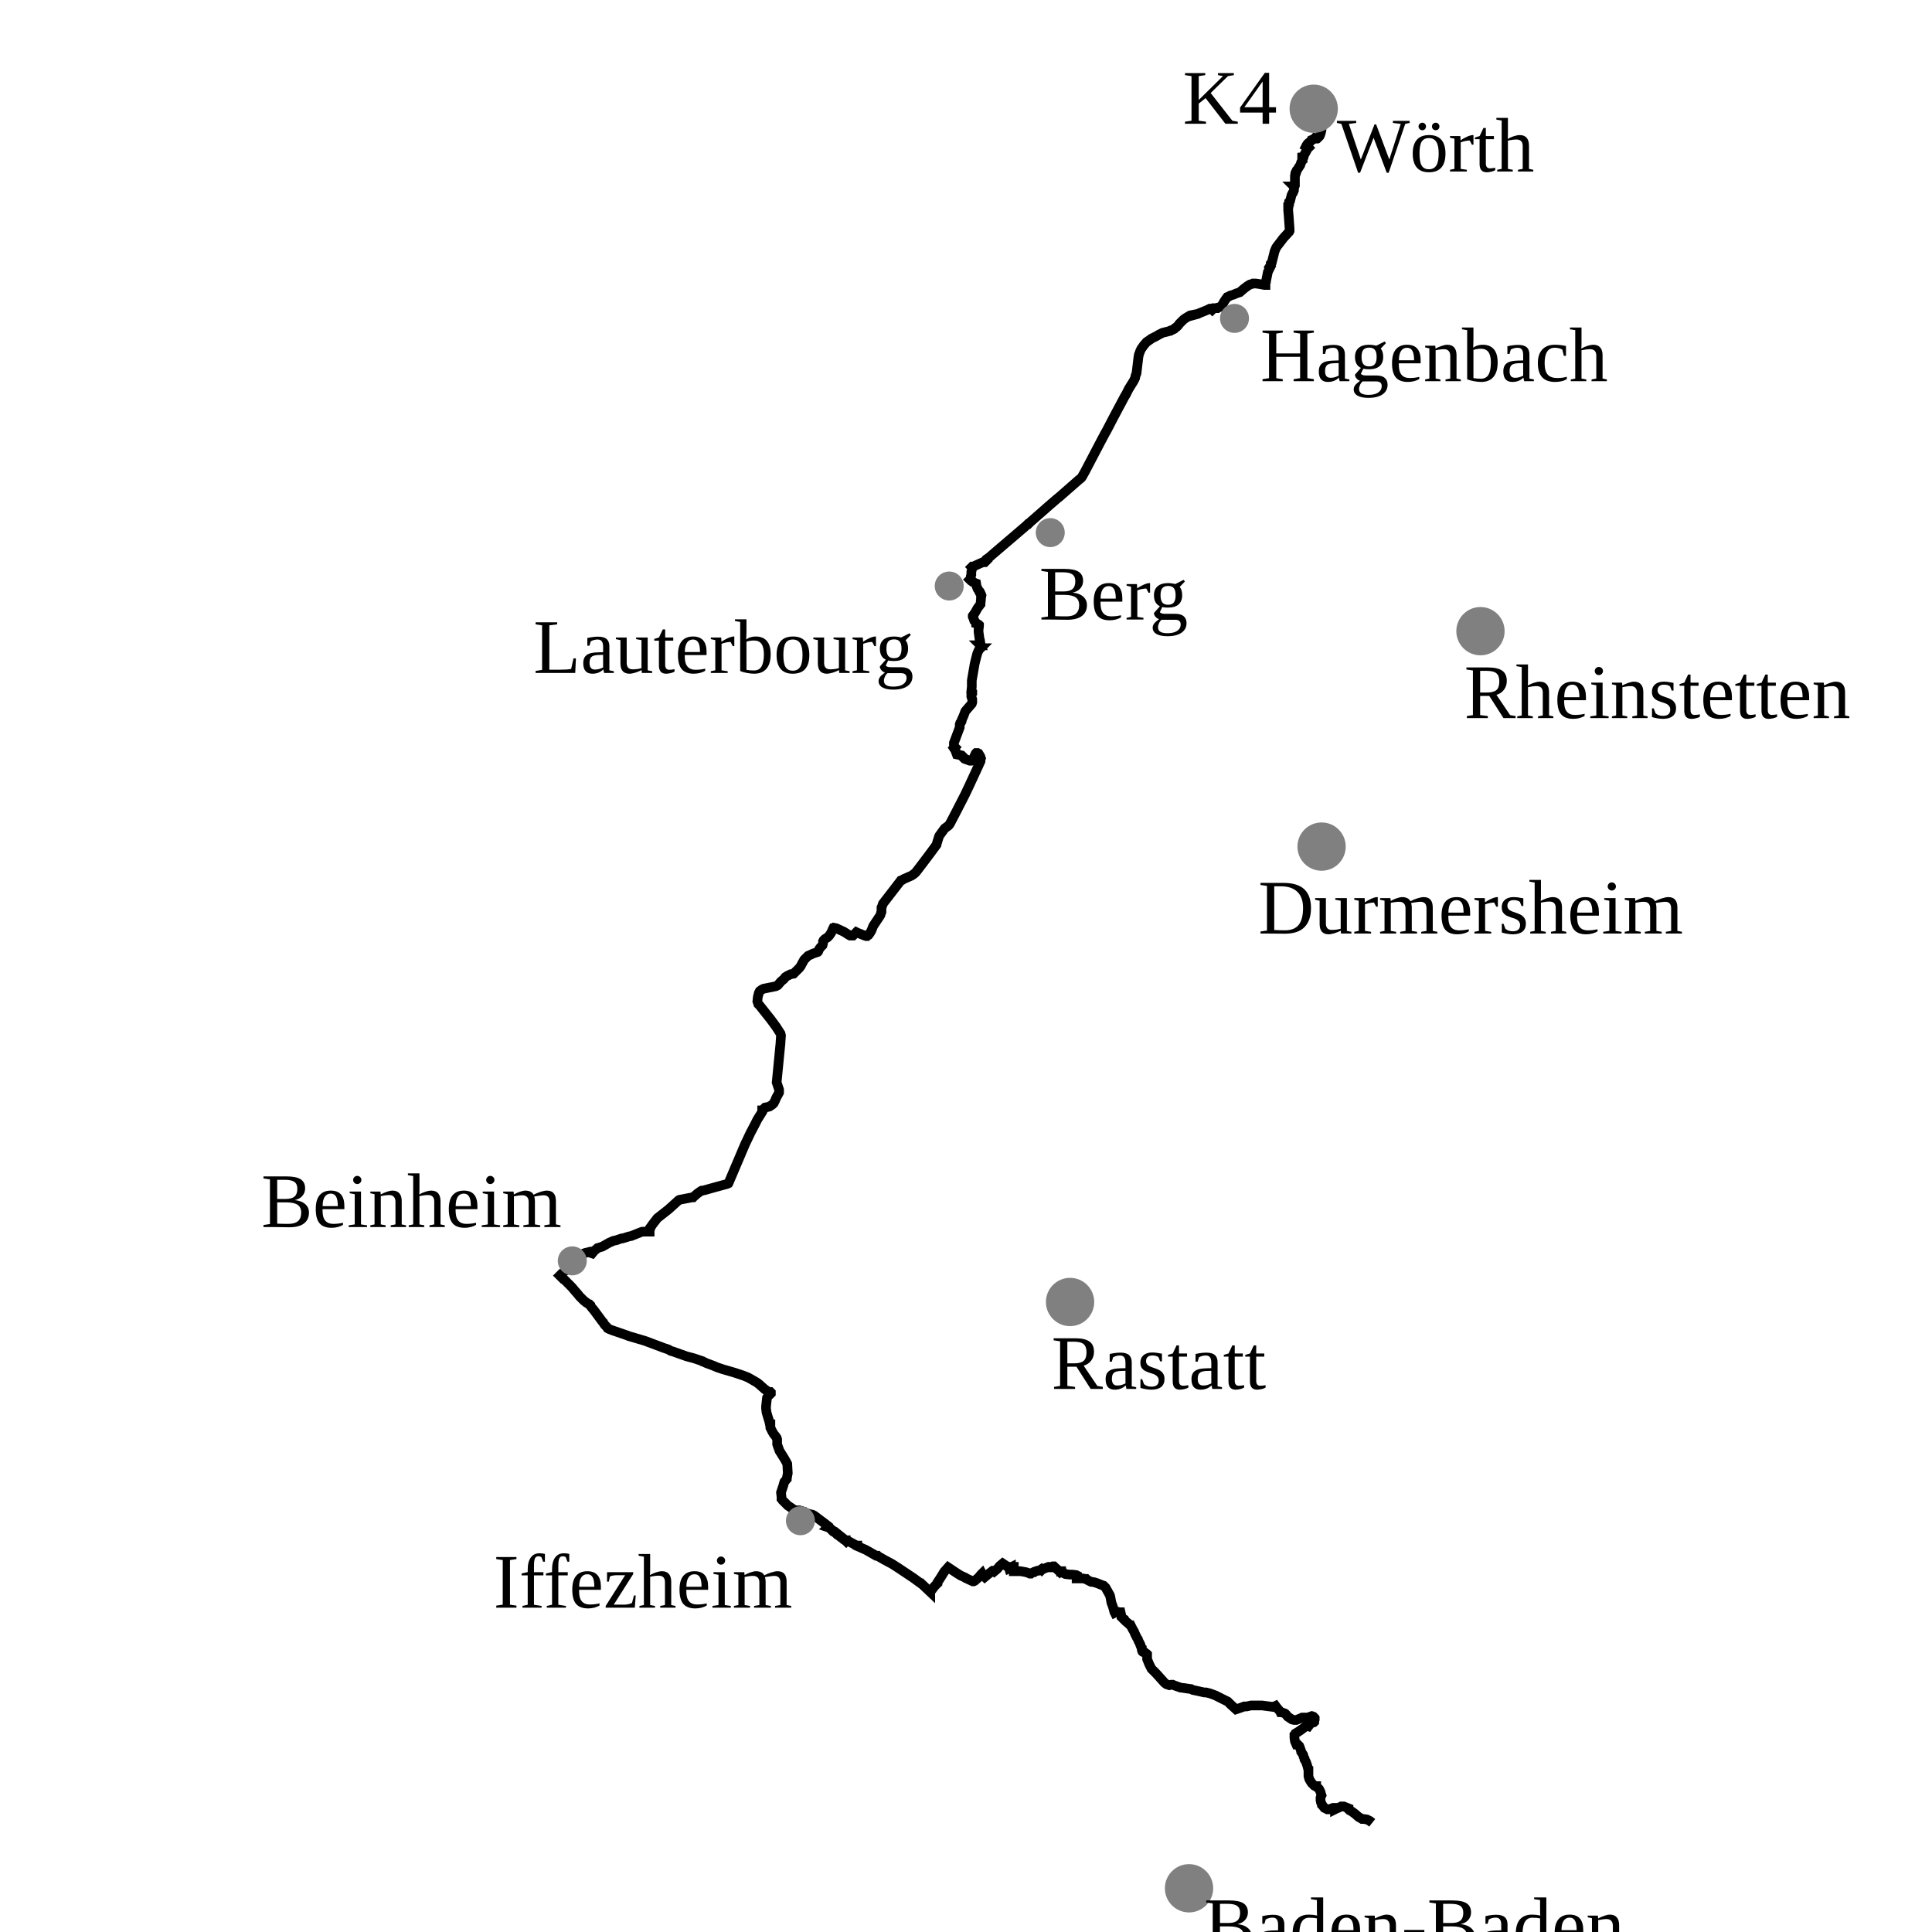
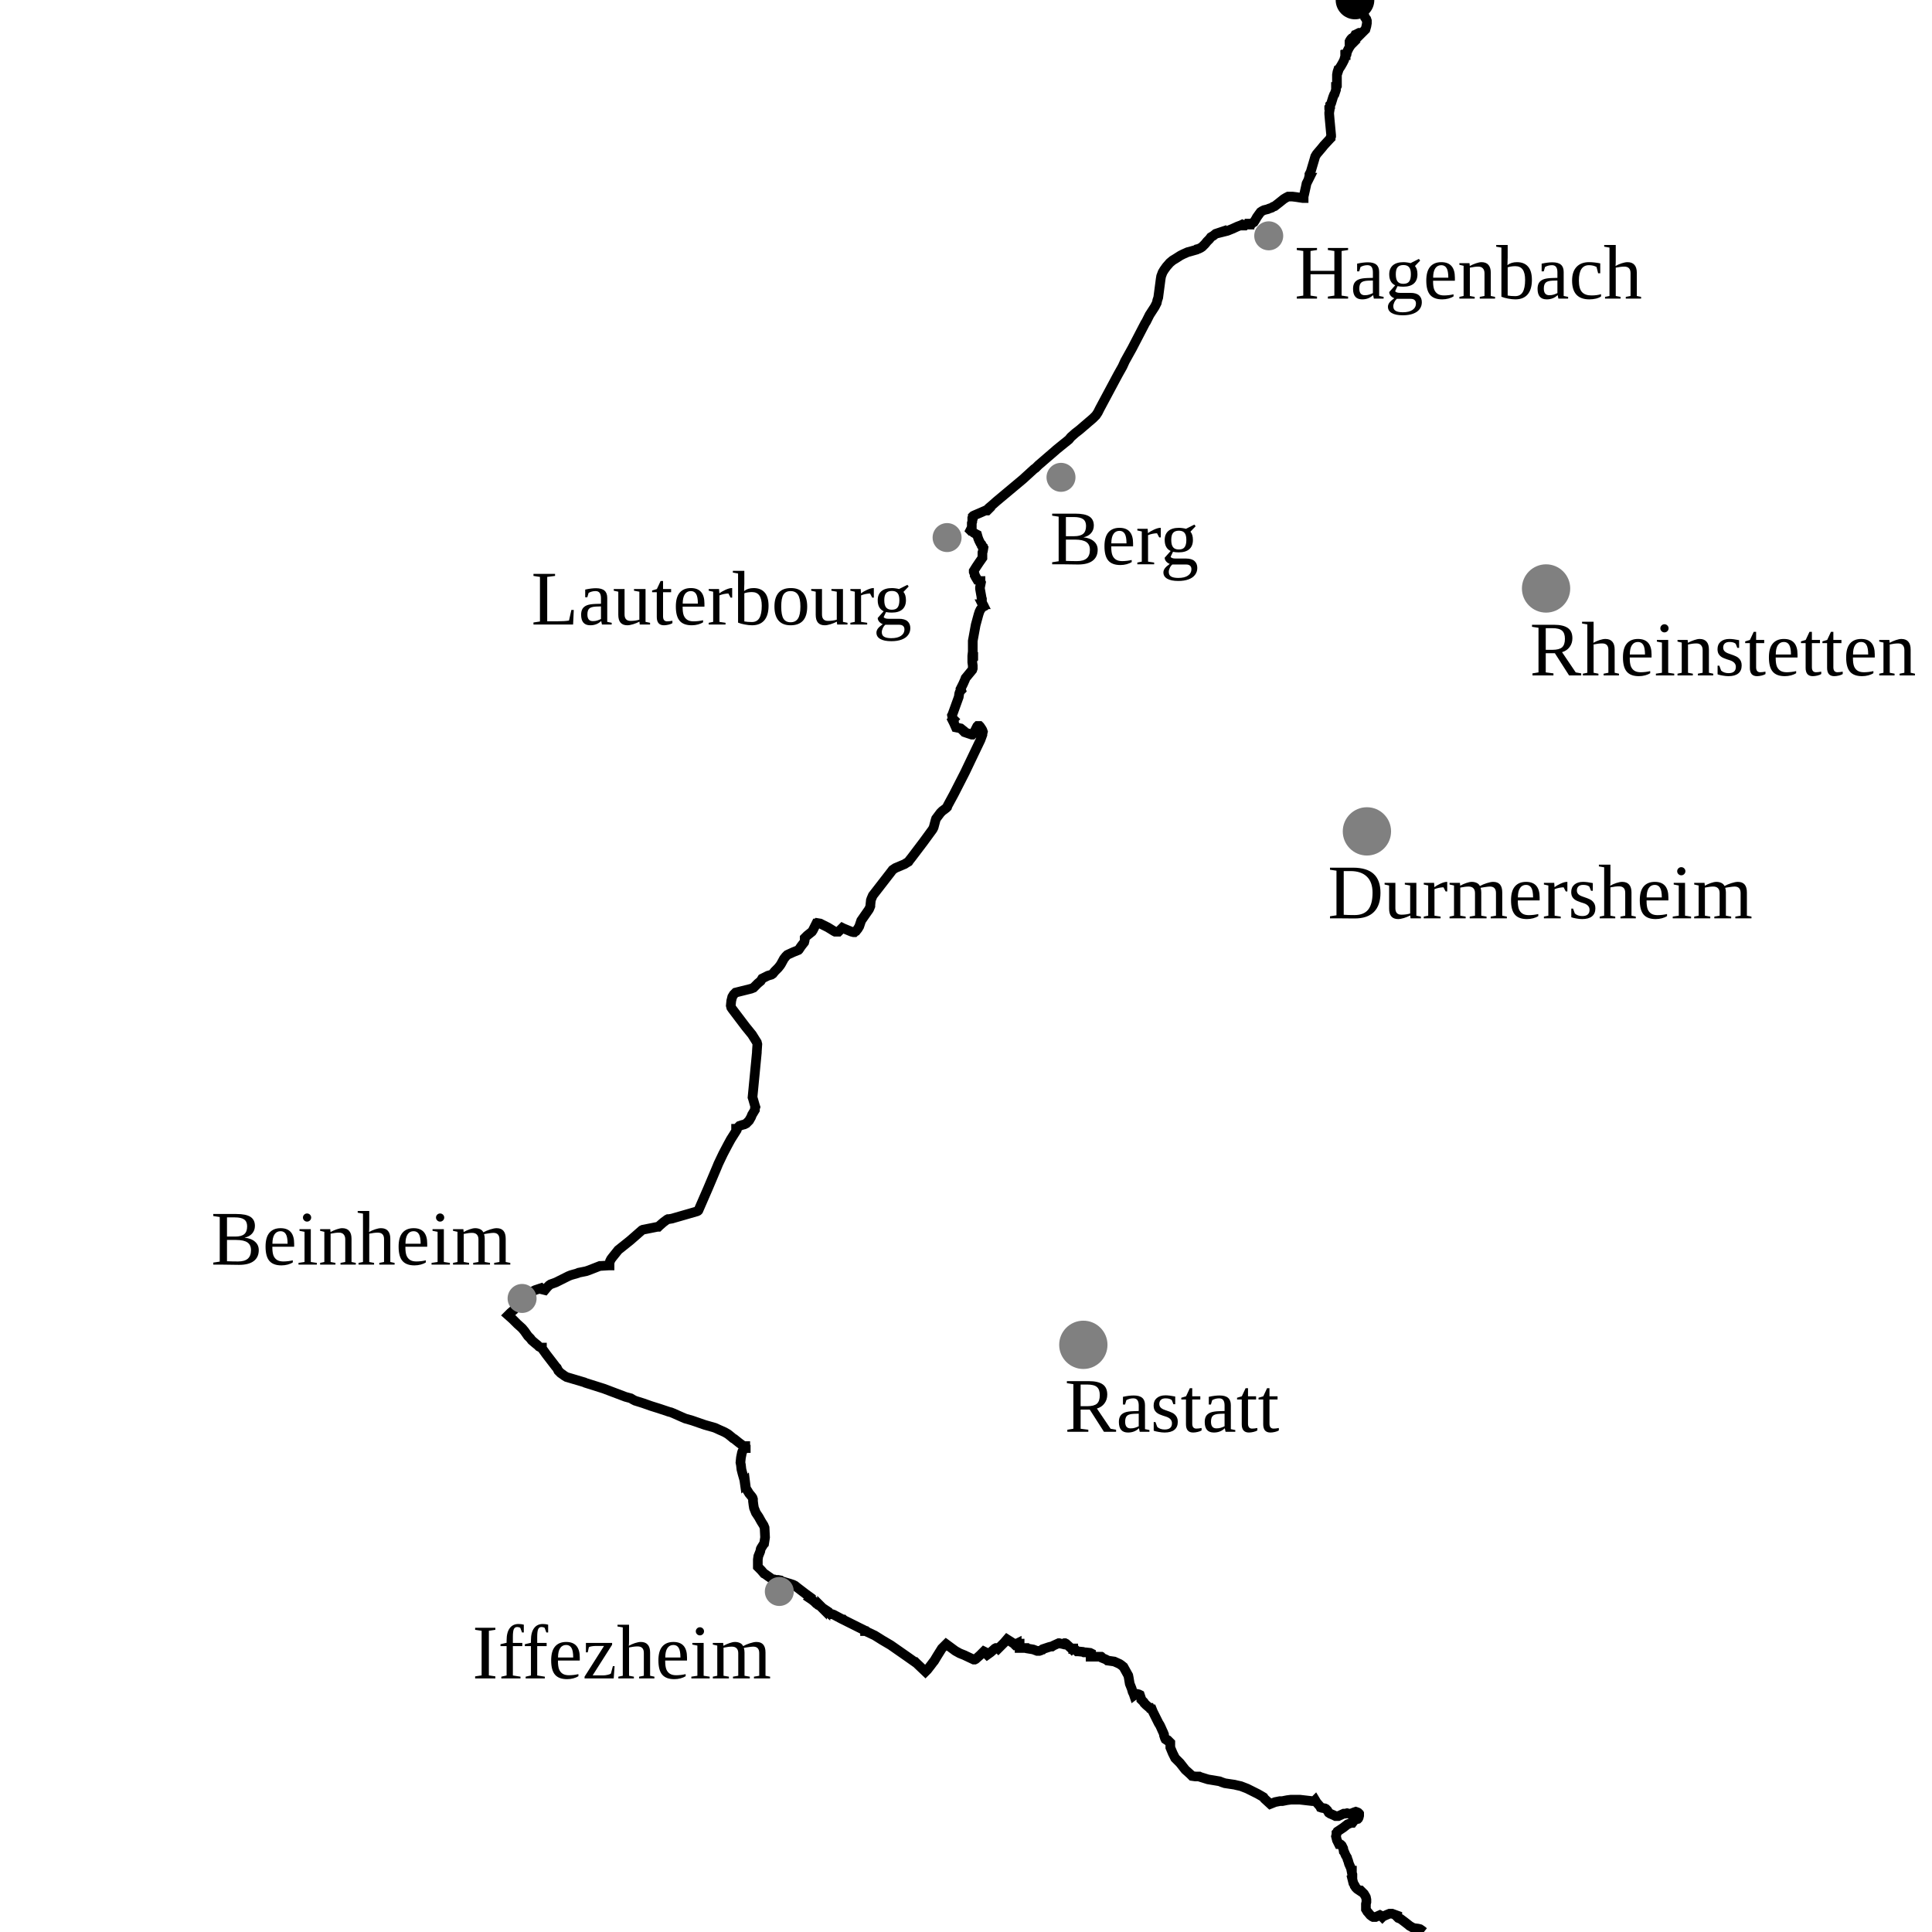
<svg xmlns="http://www.w3.org/2000/svg" height="400" viewBox="(0, 0, 400, 400)" width="400">
-   <path d="M284.1,377.4 L283.6,377.0 L283.4,376.9 L283.0,376.7 L282.3,376.6 L282.0,376.6 L281.5,376.3 L281.3,376.2 L280.5,375.5 L279.8,375.0 L279.4,374.8 L279.3,374.7 L279.2,374.6 L279.2,374.4 L278.2,374.0 L278.0,374.0 L277.7,374.0 L277.3,374.2 L276.6,374.5 L276.4,374.6 L276.4,374.5 L276.2,374.4 L276.2,374.3 L276.0,374.3 L275.2,374.6 L275.0,374.6 L274.8,374.6 L274.6,374.5 L274.2,374.3 L273.8,373.8 L273.7,373.7 L273.7,373.6 L273.5,373.2 L273.4,372.7 L273.4,372.5 L273.4,372.2 L273.5,371.9 L273.6,371.7 L273.5,371.4 L273.4,371.0 L273.3,370.8 L273.1,370.4 L272.9,370.2 L272.5,369.9 L272.5,369.8 L272.5,369.8 L272.4,369.8 L272.3,369.8 L272.1,369.7 L271.9,369.5 L271.6,369.2 L271.4,368.9 L271.4,368.9 L271.1,368.4 L271.0,368.1 L270.9,367.7 L270.9,367.4 L270.9,367.2 L270.9,367.0 L270.9,366.8 L270.9,366.6 L270.9,366.3 L270.9,366.2 L270.8,366.1 L270.7,365.7 L270.4,364.8 L270.1,364.3 L270.1,364.1 L269.9,363.7 L269.8,363.3 L269.4,362.7 L269.4,362.6 L269.2,362.0 L269.0,361.5 L268.8,361.3 L268.7,361.2 L268.4,361.2 L268.1,360.5 L268.0,359.8 L268.0,359.4 L268.0,359.2 L268.1,359.1 L268.2,358.9 L268.7,358.6 L269.3,358.2 L270.1,357.6 L270.5,357.4 L270.6,357.3 L270.9,357.4 L271.2,357.0 L271.3,356.9 L271.6,356.7 L272.0,356.6 L272.1,356.5 L272.1,356.3 L272.2,356.0 L272.2,355.8 L272.1,355.7 L272.1,355.6 L272.0,355.5 L271.9,355.4 L271.6,355.3 L271.3,355.4 L270.8,355.6 L270.7,355.6 L270.3,355.6 L269.9,355.6 L269.6,355.6 L269.4,355.7 L268.4,356.1 L268.2,356.1 L267.9,356.1 L267.5,356.0 L266.9,355.6 L266.6,355.4 L266.3,355.0 L266.1,354.8 L265.9,354.7 L265.3,354.5 L265.1,354.5 L265.0,354.3 L264.4,353.6 L264.1,353.2 L264.1,353.2 L263.9,353.3 L263.8,353.3 L263.6,353.4 L261.3,353.1 L260.2,353.1 L259.7,353.1 L259.0,353.1 L258.1,353.3 L257.6,353.3 L256.8,353.6 L255.9,353.9 L254.8,352.9 L254.6,352.7 L254.2,352.3 L253.6,352.0 L251.6,351.0 L250.5,350.6 L249.7,350.4 L249.3,350.4 L247.5,350.0 L247.0,349.9 L246.6,349.7 L244.4,349.4 L243.0,348.9 L242.8,348.8 L242.5,348.8 L242.1,348.9 L241.5,348.7 L241.1,348.4 L240.3,347.5 L239.3,346.4 L238.4,345.5 L237.9,344.5 L237.5,343.5 L237.5,342.6 L237.5,342.5 L237.4,342.4 L237.2,342.3 L237.1,342.2 L237.0,342.2 L236.9,342.1 L236.6,342.0 L236.5,341.9 L236.4,341.6 L236.4,341.2 L236.3,341.1 L236.1,340.6 L236.1,340.5 L235.7,339.7 L235.6,339.4 L235.4,339.1 L235.2,338.7 L235.0,338.3 L234.8,337.8 L234.5,337.3 L234.3,336.9 L234.1,336.5 L234.0,336.5 L233.9,336.4 L233.8,336.3 L233.7,336.2 L233.7,336.2 L233.1,335.7 L232.9,335.5 L232.8,335.3 L232.6,335.2 L232.2,334.8 L232.2,334.7 L232.0,333.8 L231.8,333.8 L231.4,333.7 L231.3,333.7 L231.2,333.7 L230.8,333.9 L230.7,333.7 L230.6,333.3 L230.4,332.6 L230.1,331.8 L229.9,330.7 L229.8,330.3 L228.9,328.7 L228.5,328.3 L228.2,328.2 L227.2,327.8 L226.6,327.6 L226.0,327.5 L225.9,327.5 L225.5,327.3 L225.1,327.1 L224.9,326.9 L224.8,326.9 L224.7,326.9 L224.2,326.8 L222.9,326.8 L222.9,326.7 L222.9,326.6 L223.0,326.4 L223.0,326.2 L222.8,326.1 L222.0,326.0 L221.6,326.0 L221.5,326.0 L220.6,325.9 L220.4,325.8 L220.2,325.7 L220.0,325.4 L219.9,325.4 L219.7,325.4 L219.7,325.3 L219.6,325.3 L219.5,325.3 L219.5,325.3 L219.4,325.4 L219.3,325.3 L218.3,324.4 L218.2,324.3 L218.1,324.3 L218.1,324.3 L218.0,324.4 L217.8,324.5 L217.5,324.5 L217.5,324.4 L217.4,324.4 L217.4,324.4 L217.1,324.4 L217.1,324.4 L216.1,324.8 L215.8,324.9 L215.7,325.0 L215.6,324.9 L215.3,325.1 L215.0,325.2 L214.8,325.2 L214.2,325.4 L214.1,325.5 L214.0,325.5 L213.8,325.6 L213.5,325.7 L213.4,325.8 L213.3,325.8 L213.2,325.8 L213.0,325.7 L212.4,325.5 L211.3,325.3 L211.1,325.3 L210.0,325.3 L209.9,325.3 L209.9,325.0 L209.9,324.5 L209.9,324.4 L209.8,324.4 L209.8,324.4 L209.8,324.6 L209.3,324.6 L209.3,324.5 L208.9,324.7 L208.8,324.4 L208.5,324.3 L207.6,323.7 L207.0,324.2 L206.5,324.8 L205.9,325.3 L205.8,325.2 L205.7,325.2 L205.6,325.2 L205.5,325.3 L205.4,325.3 L204.5,326.0 L203.9,326.5 L203.8,326.4 L203.4,326.0 L203.3,325.8 L203.1,326.0 L202.6,326.6 L201.8,327.3 L201.6,327.4 L201.4,327.4 L199.9,326.7 L199.8,326.6 L198.9,326.2 L198.1,325.7 L196.3,324.5 L195.5,325.4 L194.7,326.7 L194.1,327.6 L194.1,327.8 L193.5,328.4 L192.9,329.2 L192.7,329.4 L192.6,329.5 L192.6,329.6 L190.8,327.9 L190.7,327.8 L190.6,327.8 L189.1,326.7 L186.1,324.7 L184.7,323.8 L183.2,323.0 L181.8,322.2 L181.7,322.1 L181.5,322.1 L181.5,322.1 L181.4,322.1 L179.3,320.9 L177.5,320.1 L177.5,320.0 L177.3,320.0 L177.0,319.8 L175.7,319.1 L175.4,319.0 L175.3,319.0 L175.2,319.1 L175.1,319.0 L175.1,319.0 L175.1,318.9 L175.0,318.9 L174.8,318.8 L174.7,318.6 L174.2,318.2 L174.2,318.2 L174.2,318.3 L173.6,317.9 L173.6,317.8 L173.6,317.9 L173.2,317.6 L172.9,317.3 L172.7,317.2 L172.7,317.2 L172.5,317.1 L172.1,316.7 L172.2,316.7 L171.7,316.3 L171.4,316.2 L171.5,316.1 L171.5,316.0 L170.6,315.3 L169.0,314.1 L168.6,313.8 L168.2,313.6 L167.7,313.5 L166.8,313.2 L166.6,313.1 L166.5,313.0 L166.0,312.9 L165.9,312.8 L165.5,312.7 L165.3,312.7 L165.1,312.7 L164.8,312.7 L164.7,312.7 L164.5,312.6 L164.3,312.6 L164.0,312.3 L163.7,312.1 L163.1,311.7 L162.9,311.5 L162.4,311.0 L162.0,310.6 L161.9,310.4 L161.8,310.3 L161.8,310.2 L161.8,309.9 L161.7,309.0 L161.9,308.4 L162.2,307.5 L162.3,307.1 L162.4,306.8 L162.9,306.2 L162.9,306.1 L163.1,305.0 L163.0,303.1 L162.8,302.7 L162.4,302.0 L161.9,301.2 L161.4,300.4 L161.1,299.6 L160.9,299.0 L160.9,298.3 L160.9,298.0 L160.8,297.7 L160.6,297.4 L160.2,296.9 L159.9,296.4 L159.8,296.2 L159.6,295.8 L159.5,295.6 L159.5,294.9 L159.4,294.9 L159.3,294.4 L158.9,293.1 L158.7,292.4 L158.6,291.6 L158.6,291.2 L158.7,290.3 L158.8,289.4 L159.0,289.1 L159.1,288.8 L159.4,288.6 L159.5,288.6 L159.6,288.5 L159.6,288.4 L159.6,288.3 L159.5,288.2 L159.4,288.2 L159.3,288.2 L159.1,288.2 L159.0,288.1 L158.3,287.6 L157.4,286.8 L157.3,286.7 L156.8,286.3 L156.3,286.0 L155.6,285.6 L154.9,285.2 L153.9,284.8 L152.1,284.2 L149.7,283.5 L149.1,283.3 L148.5,283.1 L147.8,282.8 L146.2,282.2 L145.8,282.0 L145.5,281.9 L145.4,281.8 L143.6,281.2 L142.1,280.8 L140.7,280.3 L139.3,279.8 L138.9,279.7 L138.4,279.4 L137.5,279.1 L133.5,277.6 L130.1,276.6 L129.9,276.5 L126.7,275.4 L126.2,275.2 L125.8,275.0 L125.6,274.7 L125.2,274.3 L125.0,274.0 L124.9,273.8 L124.7,273.6 L123.0,271.3 L122.5,270.7 L122.2,270.3 L122.2,270.2 L122.1,270.1 L122.0,270.1 L121.6,269.8 L121.4,269.7 L121.3,269.6 L120.9,269.3 L120.3,268.7 L120.0,268.4 L119.6,267.9 L118.9,267.1 L118.9,267.1 L118.4,266.5 L117.6,265.7 L116.9,265.0 L116.7,264.9 L115.9,264.1 L116.3,263.7 L116.9,263.2 L117.4,262.7 L117.8,262.2 L118.1,261.7 L118.5,261.2 L118.5,261.1 L118.5,261.0 L118.7,261.0 L119.2,261.0 L119.4,260.9 L119.6,260.8 L119.7,260.7 L120.0,260.4 L120.3,260.0 L120.5,259.7 L120.7,259.6 L120.9,259.5 L121.2,259.4 L122.0,259.2 L122.1,259.3 L122.3,259.4 L122.3,259.4 L122.6,259.5 L123.1,258.9 L123.5,258.6 L123.7,258.4 L124.7,258.1 L126.1,257.3 L127.0,256.9 L127.5,256.8 L128.7,256.4 L128.9,256.4 L130.2,256.0 L130.7,255.9 L132.7,255.1 L133.0,255.0 L134.4,255.0 L134.5,255.0 L134.5,254.8 L134.6,254.5 L134.6,254.2 L134.9,253.8 L135.1,253.5 L136.1,252.2 L138.4,250.4 L140.5,248.5 L140.7,248.4 L143.3,247.9 L143.5,247.9 L143.7,247.7 L144.4,247.1 L145.1,246.6 L145.3,246.5 L145.5,246.5 L145.9,246.4 L150.6,245.1 L150.8,245.0 L150.9,244.8 L152.6,240.8 L154.3,236.8 L154.5,236.4 L155.4,234.5 L156.3,232.8 L156.8,231.8 L157.8,230.2 L157.8,230.0 L157.8,230.0 L157.8,229.9 L157.9,229.9 L158.0,229.8 L158.1,229.6 L158.3,229.4 L158.4,229.3 L158.9,229.2 L159.3,229.1 L159.6,228.9 L159.9,228.7 L160.2,228.4 L160.5,227.8 L160.7,227.3 L161.2,226.4 L161.3,226.2 L161.3,225.9 L161.3,225.6 L160.9,224.4 L160.8,224.1 L161.6,215.9 L161.6,215.7 L161.7,214.4 L161.6,214.0 L160.7,212.6 L159.6,211.1 L157.3,208.2 L157.0,207.9 L156.9,207.6 L156.8,207.3 L156.9,206.4 L157.1,205.6 L157.3,205.2 L157.7,204.9 L158.1,204.7 L160.6,204.2 L161.0,204.0 L161.1,203.9 L161.7,203.2 L162.3,202.7 L162.6,202.3 L162.9,202.1 L163.3,201.9 L163.7,201.7 L164.3,201.6 L164.5,201.4 L164.9,201.0 L165.5,200.4 L165.8,200.0 L166.0,199.6 L166.5,198.7 L166.9,198.3 L167.2,198.0 L167.3,197.9 L168.4,197.4 L169.3,197.1 L169.4,197.0 L169.6,196.5 L169.9,196.1 L170.3,195.7 L170.4,195.3 L170.4,194.9 L170.5,194.7 L170.8,194.4 L171.3,194.1 L171.7,193.7 L171.9,193.4 L172.1,193.1 L172.4,192.4 L172.5,192.2 L172.6,192.2 L172.7,192.1 L173.2,192.2 L173.6,192.4 L174.7,192.9 L175.8,193.6 L176.0,193.7 L176.3,193.7 L176.6,193.7 L176.8,193.5 L177.3,193.0 L177.5,193.1 L179.0,193.7 L179.3,193.8 L179.5,193.8 L179.6,193.7 L179.8,193.6 L180.1,193.2 L180.4,192.7 L180.8,191.7 L182.2,189.6 L182.3,189.4 L182.4,189.0 L182.5,188.8 L182.5,187.9 L182.6,187.7 L182.8,187.1 L186.2,182.7 L186.5,182.3 L186.8,182.2 L187.1,182.0 L188.7,181.3 L189.0,181.1 L189.4,180.8 L189.6,180.6 L190.0,180.1 L192.2,177.2 L193.9,174.9 L194.0,174.5 L194.4,173.2 L194.5,173.0 L195.3,171.9 L195.6,171.5 L196.3,171.0 L196.5,170.8 L196.7,170.5 L197.8,168.4 L199.8,164.5 L200.7,162.6 L202.6,158.5 L203.0,157.6 L203.0,157.4 L203.0,157.3 L203.1,157.0 L203.0,156.7 L202.9,156.5 L202.6,156.0 L202.4,155.9 L202.3,155.9 L202.2,155.9 L202.1,155.9 L202.0,156.0 L201.4,157.3 L201.3,157.4 L201.1,157.5 L201.0,157.5 L200.8,157.5 L199.7,157.1 L199.5,156.9 L199.5,156.8 L199.4,156.7 L199.1,156.4 L198.1,156.2 L197.8,155.4 L197.8,155.3 L197.7,155.2 L197.5,154.9 L197.6,154.8 L197.7,154.7 L197.6,154.6 L197.5,154.4 L197.5,154.0 L197.5,153.8 L198.7,150.6 L198.7,150.0 L198.8,149.7 L199.0,149.5 L199.1,149.3 L199.1,149.1 L199.5,148.2 L199.8,147.4 L199.9,147.2 L201.2,145.7 L201.3,145.4 L201.3,145.1 L201.3,144.8 L201.1,144.2 L201.1,143.8 L201.2,143.6 L201.3,143.5 L201.3,143.4 L201.3,143.3 L201.2,143.2 L201.1,143.1 L201.2,142.2 L201.2,140.9 L201.3,140.3 L201.8,137.4 L202.3,135.4 L202.5,134.9 L202.7,134.5 L203.0,134.2 L202.9,134.2 L203.1,134.1 L203.2,134.0 L203.2,133.9 L203.2,133.8 L203.1,133.7 L203.0,133.6 L203.1,133.6 L203.0,133.3 L202.9,132.6 L202.8,132.3 L202.8,132.3 L202.6,130.8 L202.6,130.4 L202.7,129.6 L202.7,129.4 L202.6,129.3 L202.6,129.3 L202.4,129.2 L202.1,129.1 L202.1,129.0 L201.8,128.6 L201.7,128.5 L201.6,128.2 L201.6,128.1 L201.6,128.1 L201.4,127.7 L201.4,127.6 L201.4,127.6 L201.4,127.5 L201.9,126.8 L202.4,125.9 L203.0,125.1 L203.0,125.0 L203.1,124.1 L203.1,123.8 L203.2,123.3 L203.1,123.1 L203.1,123.0 L203.0,122.8 L202.9,122.8 L202.8,122.6 L202.8,122.6 L202.8,122.5 L202.7,122.4 L202.5,122.0 L202.4,121.9 L202.2,121.4 L202.1,120.8 L201.8,120.7 L201.4,120.4 L201.3,120.4 L201.0,120.1 L200.9,120.1 L200.8,120.0 L200.9,119.9 L201.0,119.7 L201.0,119.5 L201.0,119.3 L201.1,119.0 L201.1,118.6 L201.1,118.4 L201.1,118.4 L201.2,118.0 L201.2,117.9 L201.2,117.8 L201.2,117.7 L201.2,117.7 L201.3,117.5 L201.2,117.4 L201.3,117.3 L201.5,117.3 L202.8,116.7 L203.5,116.4 L203.7,116.3 L203.8,116.4 L203.8,116.4 L203.9,116.4 L204.0,116.3 L204.1,116.2 L204.0,116.1 L204.2,115.8 L204.8,115.4 L205.6,114.7 L210.4,110.6 L212.5,108.8 L212.8,108.5 L212.9,108.5 L213.3,108.1 L216.5,105.3 L216.6,105.2 L218.8,103.3 L219.3,102.9 L220.1,102.2 L220.9,101.5 L223.3,99.4 L223.9,98.9 L224.1,98.6 L224.2,98.4 L224.6,97.7 L227.9,91.4 L228.7,89.9 L229.2,89.0 L230.5,86.5 L232.9,82.0 L233.1,81.7 L233.7,80.5 L234.7,78.9 L235.0,78.3 L235.1,77.8 L235.3,77.3 L235.7,73.9 L235.8,73.4 L236.1,72.6 L236.3,72.2 L236.8,71.5 L237.4,70.8 L238.0,70.4 L238.4,70.1 L239.4,69.6 L239.9,69.3 L240.7,68.9 L241.1,68.8 L242.3,68.5 L242.4,68.4 L242.7,68.3 L243.1,68.1 L243.3,67.9 L243.6,67.7 L243.9,67.4 L244.2,67.0 L244.7,66.5 L245.0,66.2 L245.4,65.9 L245.9,65.6 L246.4,65.3 L246.9,65.2 L246.9,65.3 L248.0,65.0 L248.4,64.8 L248.9,64.6 L249.9,64.2 L250.5,63.9 L250.7,63.9 L250.9,64.0 L251.0,64.1 L251.0,64.1 L251.1,64.0 L251.1,64.0 L251.2,63.9 L251.3,63.8 L251.7,63.8 L252.0,63.8 L252.0,63.8 L252.1,63.7 L252.5,63.6 L252.7,63.5 L252.9,63.4 L253.0,63.2 L253.3,62.7 L253.4,62.5 L253.8,61.9 L254.1,61.5 L254.4,61.4 L254.7,61.2 L255.4,61.0 L255.6,60.9 L256.1,60.7 L256.4,60.6 L256.7,60.5 L257.5,59.8 L258.3,59.2 L258.8,58.9 L259.2,58.8 L259.4,58.7 L260.0,58.7 L260.7,58.8 L261.8,59.0 L262.0,59.0 L262.0,58.7 L262.1,58.4 L262.1,58.3 L262.4,56.8 L262.5,56.3 L263.0,55.3 L263.0,55.3 L262.9,55.2 L263.1,54.9 L263.1,54.6 L263.2,54.5 L263.3,54.4 L263.9,52.0 L264.2,51.3 L264.4,51.0 L265.4,49.7 L265.7,49.3 L266.8,48.1 L266.9,48.0 L267.0,47.8 L267.0,47.6 L267.0,47.4 L266.8,44.6 L266.7,43.5 L266.7,43.3 L266.8,42.7 L266.7,42.6 L266.7,42.5 L266.7,42.4 L266.9,42.2 L266.9,42.1 L266.9,41.9 L266.9,41.8 L267.1,41.6 L267.4,40.4 L267.6,40.0 L267.7,39.9 L267.9,39.4 L267.9,39.1 L268.0,38.7 L267.9,38.6 L268.0,38.6 L268.1,38.4 L268.1,37.9 L268.1,37.1 L268.1,36.4 L268.2,35.8 L268.3,35.6 L268.4,35.6 L268.5,35.3 L268.8,34.8 L269.2,34.2 L269.4,33.6 L269.6,33.3 L269.6,33.0 L269.6,32.7 L269.7,32.7 L269.7,32.6 L269.8,32.6 L269.9,32.5 L270.0,32.1 L270.4,31.4 L270.7,30.8 L270.9,30.6 L270.8,30.5 L270.4,30.3 L270.4,30.3 L270.5,30.1 L270.7,29.8 L270.9,29.6 L271.2,29.4 L271.2,29.4 L271.4,29.2 L271.5,29.0 L272.0,28.8 L272.0,28.8 L272.2,28.6 L272.5,28.7 L272.6,28.7 L272.7,28.6 L272.7,28.6 L272.8,28.6 L272.9,28.5 L273.0,28.4 L273.2,28.2 L273.3,28.0 L273.5,27.4 L273.6,26.9 L273.6,26.7 L273.6,26.4 L273.5,26.1 L273.5,26.1 L273.4,25.9 L273.3,25.8 L273.2,25.6 L273.1,25.4 L273.1,25.3 L272.8,24.5 L272.8,24.4 L272.6,24.2 L272.3,23.9 L271.6,23.1 L271.5,22.9 L271.4,22.7 L271.4,22.6" fill="transparent" id="track" stroke="black" stroke-width="2" />
+   <path d="M294.8,400.0 L294.3,399.6 L294.0,399.4 L293.6,399.3 L292.8,399.2 L292.5,399.1 L291.8,398.7 L291.7,398.6 L290.8,397.9 L290.0,397.3 L289.5,397.1 L289.4,397.0 L289.3,396.9 L289.3,396.6 L288.2,396.2 L287.9,396.2 L287.7,396.2 L287.2,396.4 L286.3,396.8 L286.2,396.9 L286.1,396.8 L285.9,396.6 L285.9,396.6 L285.7,396.5 L284.8,396.9 L284.6,396.9 L284.3,396.9 L284.1,396.8 L283.7,396.5 L283.2,395.9 L283.1,395.8 L283.1,395.8 L282.8,395.3 L282.8,394.8 L282.8,394.5 L282.8,394.2 L282.9,393.8 L282.9,393.5 L282.9,393.3 L282.8,392.8 L282.7,392.6 L282.4,392.1 L282.2,391.9 L281.8,391.6 L281.8,391.5 L281.7,391.4 L281.6,391.4 L281.6,391.5 L281.3,391.3 L281.0,391.1 L280.7,390.8 L280.5,390.5 L280.5,390.4 L280.2,389.9 L280.1,389.5 L280.0,389.1 L279.9,388.7 L280.0,388.6 L280.0,388.3 L280.0,388.1 L279.9,387.8 L279.9,387.5 L279.9,387.3 L279.8,387.3 L279.7,386.8 L279.3,385.9 L279.1,385.2 L279.0,385.0 L278.9,384.6 L278.6,384.1 L278.3,383.4 L278.2,383.3 L278.1,382.7 L277.8,382.1 L277.6,381.9 L277.4,381.8 L277.2,381.8 L276.8,381.0 L276.6,380.2 L276.7,379.8 L276.7,379.5 L276.8,379.4 L276.9,379.2 L277.5,378.8 L278.1,378.4 L279.0,377.7 L279.5,377.5 L279.7,377.4 L280.0,377.4 L280.3,377.0 L280.4,376.9 L280.7,376.7 L281.1,376.6 L281.2,376.5 L281.3,376.3 L281.4,375.9 L281.4,375.6 L281.3,375.5 L281.3,375.4 L281.2,375.3 L281.0,375.2 L280.7,375.1 L280.4,375.2 L279.9,375.4 L279.7,375.5 L279.3,375.5 L278.9,375.4 L278.5,375.5 L278.2,375.5 L277.1,376.0 L276.9,376.0 L276.5,376.0 L276.1,375.8 L275.4,375.5 L275.1,375.3 L274.8,374.8 L274.5,374.5 L274.3,374.4 L273.7,374.3 L273.4,374.2 L273.3,374.0 L272.6,373.2 L272.3,372.7 L272.2,372.8 L272.0,372.9 L271.9,372.9 L271.7,372.9 L269.1,372.6 L267.9,372.6 L267.3,372.6 L266.5,372.7 L265.5,372.9 L265.0,372.9 L264.0,373.1 L263.0,373.5 L261.8,372.4 L261.6,372.1 L261.1,371.8 L260.4,371.4 L258.2,370.3 L256.9,369.8 L256.0,369.6 L255.6,369.5 L253.6,369.2 L253.0,369.0 L252.5,368.8 L250.1,368.4 L248.5,367.9 L248.3,367.8 L247.9,367.8 L247.5,367.8 L246.8,367.7 L246.4,367.3 L245.4,366.4 L244.3,365.0 L243.3,364.0 L242.8,363.0 L242.3,361.8 L242.3,360.8 L242.2,360.7 L242.1,360.6 L241.9,360.4 L241.8,360.4 L241.7,360.3 L241.6,360.3 L241.3,360.1 L241.2,359.9 L241.1,359.6 L241.0,359.3 L241.0,359.1 L240.8,358.6 L240.7,358.4 L240.3,357.5 L240.1,357.1 L239.9,356.8 L239.7,356.4 L239.5,356.0 L239.2,355.4 L238.9,354.8 L238.7,354.4 L238.5,353.9 L238.4,353.9 L238.2,353.8 L238.1,353.6 L238.0,353.6 L238.0,353.6 L237.3,353.0 L237.1,352.8 L236.9,352.6 L236.8,352.4 L236.3,351.9 L236.3,351.8 L236.0,350.9 L235.8,350.8 L235.4,350.7 L235.3,350.7 L235.2,350.7 L234.8,351.0 L234.7,350.7 L234.5,350.3 L234.3,349.6 L233.9,348.6 L233.7,347.4 L233.6,346.9 L232.6,345.1 L232.1,344.7 L231.8,344.5 L230.7,344.0 L230.0,343.9 L229.3,343.8 L229.2,343.7 L228.8,343.5 L228.3,343.3 L228.1,343.1 L228.0,343.1 L227.9,343.0 L227.3,343.0 L225.8,343.0 L225.8,342.9 L225.9,342.7 L225.9,342.5 L225.9,342.3 L225.7,342.2 L224.8,342.1 L224.4,342.1 L224.2,342.0 L223.2,341.9 L223.0,341.9 L222.8,341.7 L222.5,341.4 L222.4,341.4 L222.2,341.4 L222.2,341.3 L222.1,341.3 L222.0,341.3 L222.0,341.3 L221.9,341.4 L221.8,341.3 L220.7,340.3 L220.5,340.2 L220.5,340.2 L220.4,340.2 L220.2,340.3 L220.1,340.4 L219.7,340.3 L219.7,340.3 L219.6,340.3 L219.6,340.3 L219.3,340.2 L219.2,340.2 L218.1,340.7 L217.8,340.9 L217.7,340.9 L217.6,340.9 L217.2,341.0 L216.9,341.1 L216.6,341.2 L216.0,341.4 L215.9,341.5 L215.8,341.5 L215.5,341.7 L215.2,341.8 L215.1,341.8 L214.9,341.8 L214.8,341.8 L214.7,341.8 L213.9,341.5 L212.7,341.3 L212.6,341.2 L211.3,341.2 L211.1,341.2 L211.1,340.9 L211.1,340.4 L211.1,340.3 L211.1,340.3 L211.0,340.3 L211.0,340.4 L210.5,340.4 L210.5,340.3 L210.1,340.5 L209.9,340.3 L209.6,340.1 L208.5,339.4 L207.9,340.1 L207.3,340.7 L206.7,341.3 L206.6,341.2 L206.5,341.2 L206.3,341.2 L206.2,341.2 L206.0,341.3 L205.1,342.1 L204.4,342.6 L204.3,342.5 L203.9,342.0 L203.7,341.9 L203.5,342.1 L202.9,342.7 L202.0,343.5 L201.8,343.6 L201.6,343.6 L199.9,342.8 L199.7,342.7 L198.7,342.3 L197.8,341.8 L195.9,340.4 L195.0,341.3 L194.0,342.9 L193.4,343.9 L193.3,344.0 L192.7,344.8 L192.0,345.7 L191.7,345.9 L191.7,346.0 L191.6,346.1 L189.6,344.2 L189.5,344.1 L189.4,344.1 L187.7,342.9 L184.4,340.6 L182.7,339.6 L181.1,338.6 L179.4,337.8 L179.3,337.7 L179.2,337.7 L179.1,337.7 L179.1,337.6 L176.7,336.4 L174.7,335.4 L174.6,335.3 L174.5,335.3 L174.1,335.1 L172.6,334.3 L172.3,334.2 L172.1,334.2 L172.0,334.2 L172.0,334.2 L171.9,334.1 L171.9,334.1 L171.8,334.0 L171.6,333.9 L171.5,333.7 L170.9,333.3 L170.9,333.3 L170.9,333.4 L170.3,332.9 L170.2,332.8 L170.2,332.9 L169.8,332.5 L169.4,332.3 L169.3,332.2 L169.2,332.1 L169.0,332.0 L168.6,331.6 L168.6,331.6 L168.1,331.2 L167.8,331.0 L167.9,330.9 L167.9,330.8 L166.8,330.0 L165.1,328.7 L164.6,328.3 L164.2,328.1 L163.6,327.9 L162.6,327.6 L162.3,327.5 L162.2,327.5 L161.7,327.3 L161.6,327.2 L161.1,327.1 L160.9,327.1 L160.6,327.1 L160.3,327.0 L160.2,327.0 L160.0,327.0 L159.8,326.9 L159.4,326.6 L159.1,326.4 L158.4,325.9 L158.2,325.8 L157.6,325.1 L157.1,324.6 L157.0,324.5 L156.9,324.4 L156.9,324.2 L156.9,324.0 L156.9,322.9 L157.0,322.2 L157.4,321.2 L157.5,320.7 L157.6,320.5 L158.1,319.7 L158.2,319.6 L158.4,318.3 L158.3,316.3 L158.1,315.8 L157.6,315.0 L157.1,314.1 L156.5,313.2 L156.1,312.2 L156.0,311.6 L155.9,310.8 L155.9,310.4 L155.8,310.1 L155.6,309.8 L155.1,309.2 L154.8,308.7 L154.6,308.4 L154.4,308.0 L154.4,307.8 L154.3,307.0 L154.2,307.1 L154.1,306.4 L153.7,305.0 L153.5,304.2 L153.4,303.3 L153.3,302.8 L153.4,301.8 L153.6,300.8 L153.7,300.5 L153.9,300.2 L154.2,299.9 L154.3,299.8 L154.4,299.8 L154.4,299.7 L154.4,299.6 L154.3,299.5 L154.3,299.4 L154.1,299.4 L153.9,299.4 L153.8,299.3 L153.0,298.7 L152.0,297.9 L151.8,297.8 L151.2,297.3 L150.7,296.9 L150.0,296.5 L149.1,296.1 L148.0,295.6 L145.9,295.0 L143.3,294.1 L142.6,293.9 L141.9,293.7 L141.2,293.4 L139.4,292.6 L138.9,292.4 L138.5,292.3 L138.5,292.3 L136.4,291.6 L134.8,291.1 L133.1,290.5 L131.5,290.0 L131.1,289.8 L130.6,289.5 L129.5,289.2 L125.0,287.5 L121.2,286.3 L121.0,286.2 L117.3,285.1 L116.8,284.8 L116.4,284.5 L116.1,284.3 L115.6,283.8 L115.4,283.4 L115.3,283.2 L115.1,283.0 L113.1,280.4 L112.6,279.7 L112.3,279.3 L112.2,279.1 L112.2,279.0 L112.0,279.0 L111.6,278.8 L111.4,278.6 L111.3,278.5 L110.8,278.1 L110.1,277.5 L109.8,277.1 L109.3,276.6 L108.6,275.6 L108.6,275.6 L108.1,275.0 L107.1,274.1 L106.3,273.3 L106.1,273.1 L105.2,272.3 L105.7,271.8 L106.4,271.2 L106.8,270.7 L107.3,270.1 L107.7,269.6 L108.1,269.0 L108.1,268.9 L108.2,268.8 L108.3,268.8 L108.9,268.7 L109.1,268.7 L109.3,268.6 L109.5,268.4 L109.8,268.1 L110.1,267.6 L110.4,267.3 L110.6,267.2 L110.8,267.1 L111.1,267.0 L112.0,266.7 L112.2,266.9 L112.3,266.9 L112.4,267.0 L112.8,267.1 L113.3,266.5 L113.7,266.1 L114.0,265.9 L115.1,265.5 L116.7,264.7 L117.7,264.2 L118.2,264.0 L119.6,263.6 L119.8,263.5 L121.3,263.2 L121.9,263.0 L124.2,262.1 L124.4,262.1 L126.0,262.0 L126.2,262.0 L126.2,261.8 L126.2,261.5 L126.3,261.1 L126.5,260.7 L126.8,260.3 L128.0,258.8 L130.5,256.8 L132.9,254.7 L133.1,254.6 L136.1,254.0 L136.3,254.0 L136.5,253.8 L137.3,253.1 L138.1,252.5 L138.3,252.4 L138.5,252.4 L139.1,252.3 L144.3,250.8 L144.5,250.7 L144.6,250.6 L146.6,246.0 L148.5,241.5 L148.7,241.0 L149.7,238.9 L150.7,237.0 L151.3,235.9 L152.5,234.0 L152.5,233.9 L152.4,233.8 L152.4,233.7 L152.5,233.7 L152.6,233.6 L152.8,233.4 L153.0,233.2 L153.1,233.1 L153.7,232.9 L154.1,232.8 L154.5,232.6 L154.8,232.3 L155.1,232.0 L155.5,231.3 L155.7,230.8 L156.3,229.8 L156.3,229.5 L156.4,229.2 L156.3,228.9 L155.9,227.5 L155.8,227.2 L156.7,217.9 L156.7,217.7 L156.8,216.2 L156.7,215.8 L155.7,214.2 L154.4,212.6 L151.9,209.3 L151.6,208.9 L151.4,208.6 L151.3,208.2 L151.4,207.2 L151.6,206.4 L151.9,205.9 L152.3,205.5 L152.7,205.4 L155.5,204.7 L156.0,204.5 L156.2,204.3 L156.9,203.6 L157.5,203.1 L157.8,202.6 L158.2,202.4 L158.6,202.2 L159.0,202.0 L159.7,201.8 L160.0,201.6 L160.4,201.1 L161.1,200.4 L161.5,199.9 L161.7,199.6 L162.3,198.5 L162.7,198.0 L163.0,197.7 L163.2,197.6 L164.3,197.1 L165.3,196.7 L165.4,196.6 L165.8,196.0 L166.1,195.6 L166.5,195.1 L166.6,194.7 L166.6,194.2 L166.8,194.0 L167.1,193.7 L167.6,193.3 L168.1,192.9 L168.3,192.6 L168.5,192.2 L168.9,191.4 L169.0,191.2 L169.1,191.2 L169.2,191.1 L169.8,191.2 L170.2,191.4 L171.4,192.0 L172.7,192.8 L172.9,192.9 L173.3,192.9 L173.6,192.9 L173.9,192.6 L174.4,192.1 L174.6,192.2 L176.3,192.9 L176.7,193.0 L176.9,193.0 L177.0,192.9 L177.2,192.8 L177.6,192.3 L177.9,191.8 L178.3,190.6 L179.9,188.3 L180.0,188.1 L180.2,187.6 L180.2,187.4 L180.3,186.4 L180.4,186.1 L180.7,185.4 L184.5,180.5 L184.8,180.1 L185.1,179.9 L185.4,179.7 L187.3,178.9 L187.6,178.7 L188.1,178.4 L188.3,178.1 L188.7,177.6 L191.2,174.3 L193.1,171.7 L193.3,171.3 L193.7,169.8 L193.8,169.5 L194.7,168.3 L195.1,167.9 L195.9,167.3 L196.1,167.1 L196.2,166.8 L197.5,164.4 L199.8,159.9 L200.8,157.8 L203.0,153.2 L203.4,152.1 L203.4,151.9 L203.4,151.9 L203.5,151.5 L203.4,151.2 L203.3,151.0 L202.9,150.4 L202.8,150.3 L202.6,150.3 L202.5,150.3 L202.4,150.3 L202.3,150.4 L201.6,151.8 L201.4,152.0 L201.3,152.1 L201.2,152.1 L200.9,152.0 L199.7,151.6 L199.5,151.4 L199.4,151.3 L199.4,151.2 L198.9,150.8 L197.9,150.6 L197.5,149.7 L197.5,149.6 L197.4,149.5 L197.2,149.1 L197.3,149.0 L197.4,148.9 L197.3,148.8 L197.2,148.6 L197.1,148.1 L197.2,147.9 L198.5,144.3 L198.6,143.6 L198.7,143.3 L198.9,143.0 L199.0,142.9 L198.9,142.6 L199.4,141.6 L199.8,140.7 L199.9,140.4 L201.3,138.7 L201.4,138.4 L201.4,138.1 L201.4,137.8 L201.3,137.1 L201.3,136.6 L201.3,136.5 L201.5,136.3 L201.5,136.2 L201.5,136.0 L201.3,136.0 L201.3,135.8 L201.4,134.9 L201.4,133.3 L201.4,132.7 L202.0,129.4 L202.6,127.2 L202.8,126.6 L203.0,126.2 L203.3,125.8 L203.3,125.8 L203.4,125.7 L203.6,125.6 L203.6,125.5 L203.6,125.4 L203.5,125.3 L203.4,125.1 L203.5,125.1 L203.3,124.7 L203.3,124.0 L203.2,123.7 L203.2,123.6 L202.9,121.9 L202.9,121.6 L203.1,120.6 L203.0,120.4 L203.0,120.3 L202.9,120.3 L202.7,120.2 L202.4,120.0 L202.3,120.0 L202.0,119.5 L202.0,119.4 L201.8,119.1 L201.8,118.9 L201.8,118.9 L201.6,118.4 L201.6,118.4 L201.6,118.3 L201.6,118.2 L202.1,117.4 L202.7,116.5 L203.4,115.5 L203.4,115.4 L203.4,114.4 L203.5,114.1 L203.6,113.5 L203.5,113.4 L203.5,113.2 L203.3,113.0 L203.3,112.9 L203.2,112.7 L203.2,112.7 L203.1,112.6 L203.0,112.5 L202.8,112.1 L202.7,111.9 L202.5,111.4 L202.3,110.7 L202.1,110.6 L201.6,110.3 L201.5,110.2 L201.1,109.9 L201.0,109.9 L200.9,109.8 L201.0,109.6 L201.1,109.4 L201.2,109.2 L201.2,109.0 L201.2,108.7 L201.2,108.3 L201.3,108.0 L201.3,108.0 L201.3,107.6 L201.3,107.4 L201.4,107.3 L201.4,107.2 L201.4,107.2 L201.4,107.0 L201.4,106.9 L201.5,106.8 L201.7,106.7 L203.1,106.1 L204.0,105.7 L204.2,105.7 L204.3,105.7 L204.3,105.7 L204.4,105.7 L204.5,105.6 L204.6,105.5 L204.5,105.4 L204.8,105.1 L205.4,104.6 L206.3,103.8 L211.8,99.2 L214.1,97.1 L214.4,96.9 L214.5,96.8 L215.0,96.3 L218.6,93.2 L218.7,93.1 L221.3,91.0 L221.7,90.5 L222.6,89.7 L223.5,89.0 L226.3,86.6 L226.9,86.0 L227.1,85.7 L227.3,85.4 L227.7,84.6 L231.5,77.5 L232.4,75.9 L232.9,74.8 L234.4,72.1 L237.1,66.9 L237.3,66.6 L238.0,65.2 L239.1,63.5 L239.5,62.7 L239.6,62.2 L239.8,61.6 L240.3,57.8 L240.4,57.2 L240.7,56.4 L241.0,55.9 L241.5,55.2 L242.2,54.4 L242.8,53.9 L243.3,53.6 L244.4,52.9 L245.0,52.6 L245.9,52.2 L246.3,52.1 L247.7,51.7 L247.8,51.6 L248.2,51.5 L248.6,51.3 L248.9,51.1 L249.2,50.8 L249.5,50.5 L249.9,50.0 L250.4,49.5 L250.7,49.1 L251.2,48.8 L251.7,48.4 L252.3,48.2 L252.9,48.0 L252.9,48.1 L254.1,47.8 L254.6,47.6 L255.1,47.4 L256.2,46.9 L257.0,46.6 L257.2,46.5 L257.4,46.6 L257.4,46.7 L257.5,46.7 L257.6,46.7 L257.7,46.7 L257.8,46.6 L257.8,46.5 L258.3,46.4 L258.6,46.5 L258.7,46.5 L258.7,46.3 L259.2,46.3 L259.4,46.1 L259.6,46.0 L259.8,45.7 L260.1,45.2 L260.2,45.0 L260.7,44.3 L261.0,43.9 L261.3,43.7 L261.7,43.5 L262.5,43.3 L262.7,43.2 L263.3,43.0 L263.6,42.8 L263.9,42.7 L264.8,42.0 L265.8,41.2 L266.3,40.9 L266.7,40.7 L266.9,40.7 L267.6,40.7 L268.4,40.8 L269.7,41.0 L269.9,41.0 L269.9,40.7 L270.0,40.3 L270.0,40.3 L270.4,38.5 L270.5,38.0 L271.1,36.8 L271.0,36.8 L271.0,36.8 L271.1,36.4 L271.1,36.1 L271.2,35.9 L271.3,35.8 L272.1,33.1 L272.3,32.4 L272.6,31.9 L273.7,30.6 L274.1,30.1 L275.4,28.7 L275.5,28.6 L275.5,28.4 L275.6,28.2 L275.6,28.0 L275.3,24.8 L275.2,23.6 L275.2,23.3 L275.3,22.7 L275.2,22.5 L275.2,22.4 L275.2,22.3 L275.4,22.1 L275.4,21.9 L275.4,21.7 L275.5,21.6 L275.6,21.4 L276.0,20.1 L276.2,19.6 L276.3,19.5 L276.5,18.9 L276.6,18.6 L276.6,18.1 L276.6,18.0 L276.7,18.0 L276.8,17.8 L276.8,17.2 L276.8,16.3 L276.8,15.5 L276.9,14.9 L277.0,14.6 L277.1,14.6 L277.2,14.3 L277.6,13.7 L278.0,13.0 L278.3,12.4 L278.4,12.0 L278.5,11.7 L278.5,11.4 L278.6,11.4 L278.6,11.3 L278.7,11.3 L278.8,11.2 L278.9,10.7 L279.3,9.9 L279.7,9.3 L280.0,9.0 L279.8,8.9 L279.4,8.7 L279.4,8.6 L279.5,8.4 L279.7,8.1 L279.9,7.9 L280.3,7.7 L280.3,7.6 L280.5,7.4 L280.6,7.2 L281.2,7.0 L281.2,6.9 L281.4,6.8 L281.7,6.8 L281.8,6.8 L282.0,6.7 L282.0,6.8 L282.1,6.7 L282.2,6.6 L282.3,6.5 L282.6,6.2 L282.7,6.1 L282.9,5.4 L283.0,4.8 L283.0,4.7 L283.0,4.3 L282.9,4.0 L282.8,3.9 L282.7,3.7 L282.6,3.6 L282.5,3.3 L282.4,3.1 L282.4,3.0 L282.1,2.1 L282.0,2.0 L281.9,1.8 L281.5,1.4 L280.7,0.5 L280.6,0.3 L280.6,0.1 L280.5,0.0" fill="transparent" id="track" stroke="black" stroke-width="2" />
  <g>
-     <circle cx="271.429" cy="22.618" id="wp-460/circle" r="4.000" />
-     <text font-size="16.0" id="wp-460/text" text-anchor="end" x="264.429" y="25.618">
+     <circle cx="280.537" cy="0.000" id="wp-460/circle" r="4.000" />
+     <text font-size="16.0" id="wp-460/text" text-anchor="start" x="282.926" y="-7.000">
K4
</text>
-     <circle cx="246.176" cy="390.948" fill="Gray" id="wp-1/circle" r="5.000" />
-     <text font-size="16.0" id="wp-18/text" text-anchor="start" x="249.271" y="403.948">
- Baden-Baden
- </text>
-     <circle cx="273.618" cy="175.280" fill="Gray" id="wp-2/circle" r="5.000" />
-     <text font-size="16.0" id="wp-20/text" text-anchor="start" x="260.502" y="193.280">
+     <circle cx="283.005" cy="172.128" fill="Gray" id="wp-1/circle" r="5.000" />
+     <text font-size="16.0" id="wp-20/text" text-anchor="start" x="274.889" y="190.128">
Durmersheim
</text>
-     <circle cx="221.546" cy="269.563" fill="Gray" id="wp-3/circle" r="5.000" />
-     <text font-size="16.0" id="wp-22/text" text-anchor="start" x="217.672" y="287.563">
+     <circle cx="224.293" cy="278.433" fill="Gray" id="wp-2/circle" r="5.000" />
+     <text font-size="16.0" id="wp-22/text" text-anchor="start" x="220.419" y="296.433">
Rastatt
</text>
-     <circle cx="306.515" cy="130.676" fill="Gray" id="wp-4/circle" r="5.000" />
-     <text font-size="16.0" id="wp-23/text" text-anchor="start" x="303.136" y="148.676">
+     <circle cx="320.097" cy="121.836" fill="Gray" id="wp-3/circle" r="5.000" />
+     <text font-size="16.0" id="wp-23/text" text-anchor="start" x="316.718" y="139.836">
Rheinstetten
</text>
-     <circle cx="271.990" cy="22.511" fill="Gray" id="wp-5/circle" r="5.000" />
-     <text font-size="16.0" id="wp-25/text" text-anchor="start" x="276.779" y="35.511">
- Wörth
- </text>
-     <circle cx="165.721" cy="314.853" fill="Gray" id="wp-6/circle" r="3.000" />
-     <text font-size="16.0" id="wp-5/text" text-anchor="start" x="102.163" y="332.853">
+     <circle cx="161.350" cy="329.498" fill="Gray" id="wp-4/circle" r="3.000" />
+     <text font-size="16.0" id="wp-5/text" text-anchor="start" x="97.792" y="347.498">
Iffezheim
</text>
-     <circle cx="118.487" cy="261.046" fill="Gray" id="wp-7/circle" r="3.000" />
-     <text font-size="16.0" id="wp-6/text" text-anchor="start" x="54.077" y="254.046">
+     <circle cx="108.093" cy="268.830" fill="Gray" id="wp-5/circle" r="3.000" />
+     <text font-size="16.0" id="wp-6/text" text-anchor="start" x="43.683" y="261.830">
Beinheim
</text>
-     <circle cx="196.527" cy="121.330" fill="Gray" id="wp-8/circle" r="3.000" />
-     <text font-size="16.0" id="wp-7/text" text-anchor="start" x="110.422" y="139.330">
+     <circle cx="196.085" cy="111.299" fill="Gray" id="wp-6/circle" r="3.000" />
+     <text font-size="16.0" id="wp-7/text" text-anchor="start" x="109.979" y="129.299">
Lauterbourg
</text>
-     <circle cx="217.444" cy="110.270" fill="Gray" id="wp-9/circle" r="3.000" />
-     <text font-size="16.0" id="wp-8/text" text-anchor="start" x="215.149" y="128.270">
+     <circle cx="219.668" cy="98.828" fill="Gray" id="wp-7/circle" r="3.000" />
+     <text font-size="16.0" id="wp-8/text" text-anchor="start" x="217.373" y="116.828">
Berg
</text>
-     <circle cx="255.589" cy="65.922" fill="Gray" id="wp-10/circle" r="3.000" />
-     <text font-size="16.0" id="wp-9/text" text-anchor="start" x="260.926" y="78.922">
+     <circle cx="262.677" cy="48.826" fill="Gray" id="wp-8/circle" r="3.000" />
+     <text font-size="16.0" id="wp-9/text" text-anchor="start" x="268.014" y="61.826">
Hagenbach
</text>
  </g>
  <g />
</svg>
